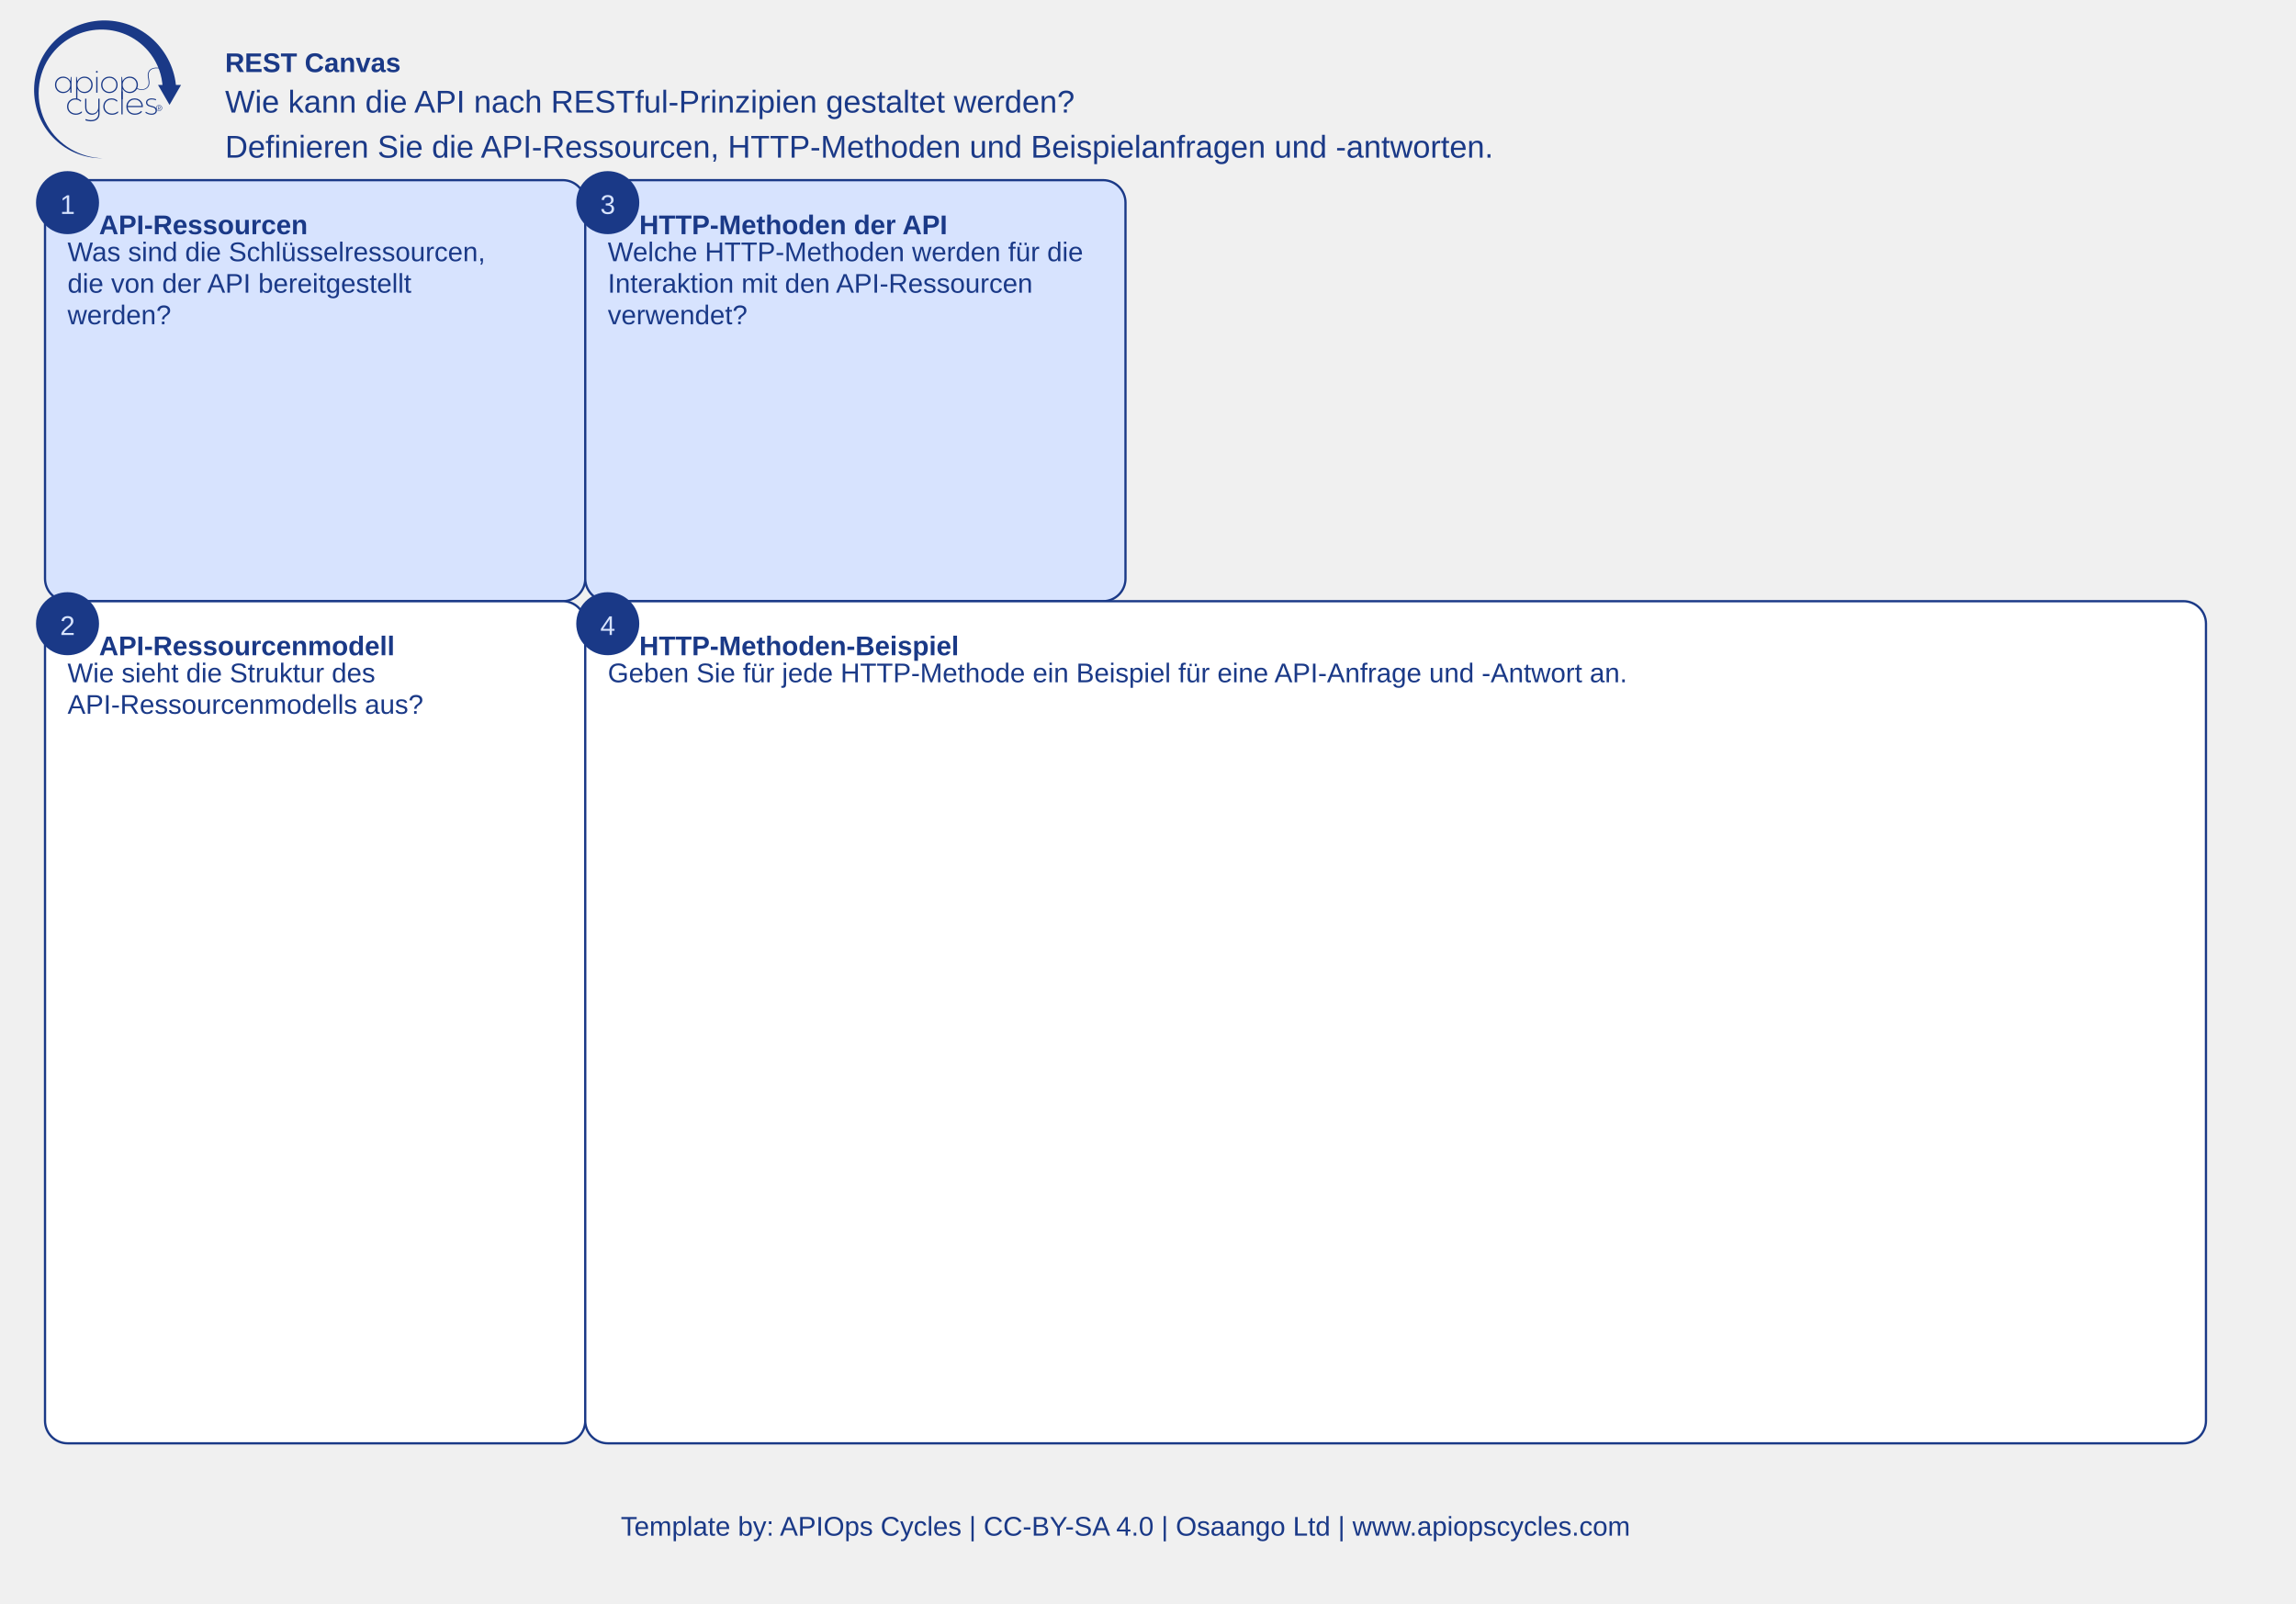
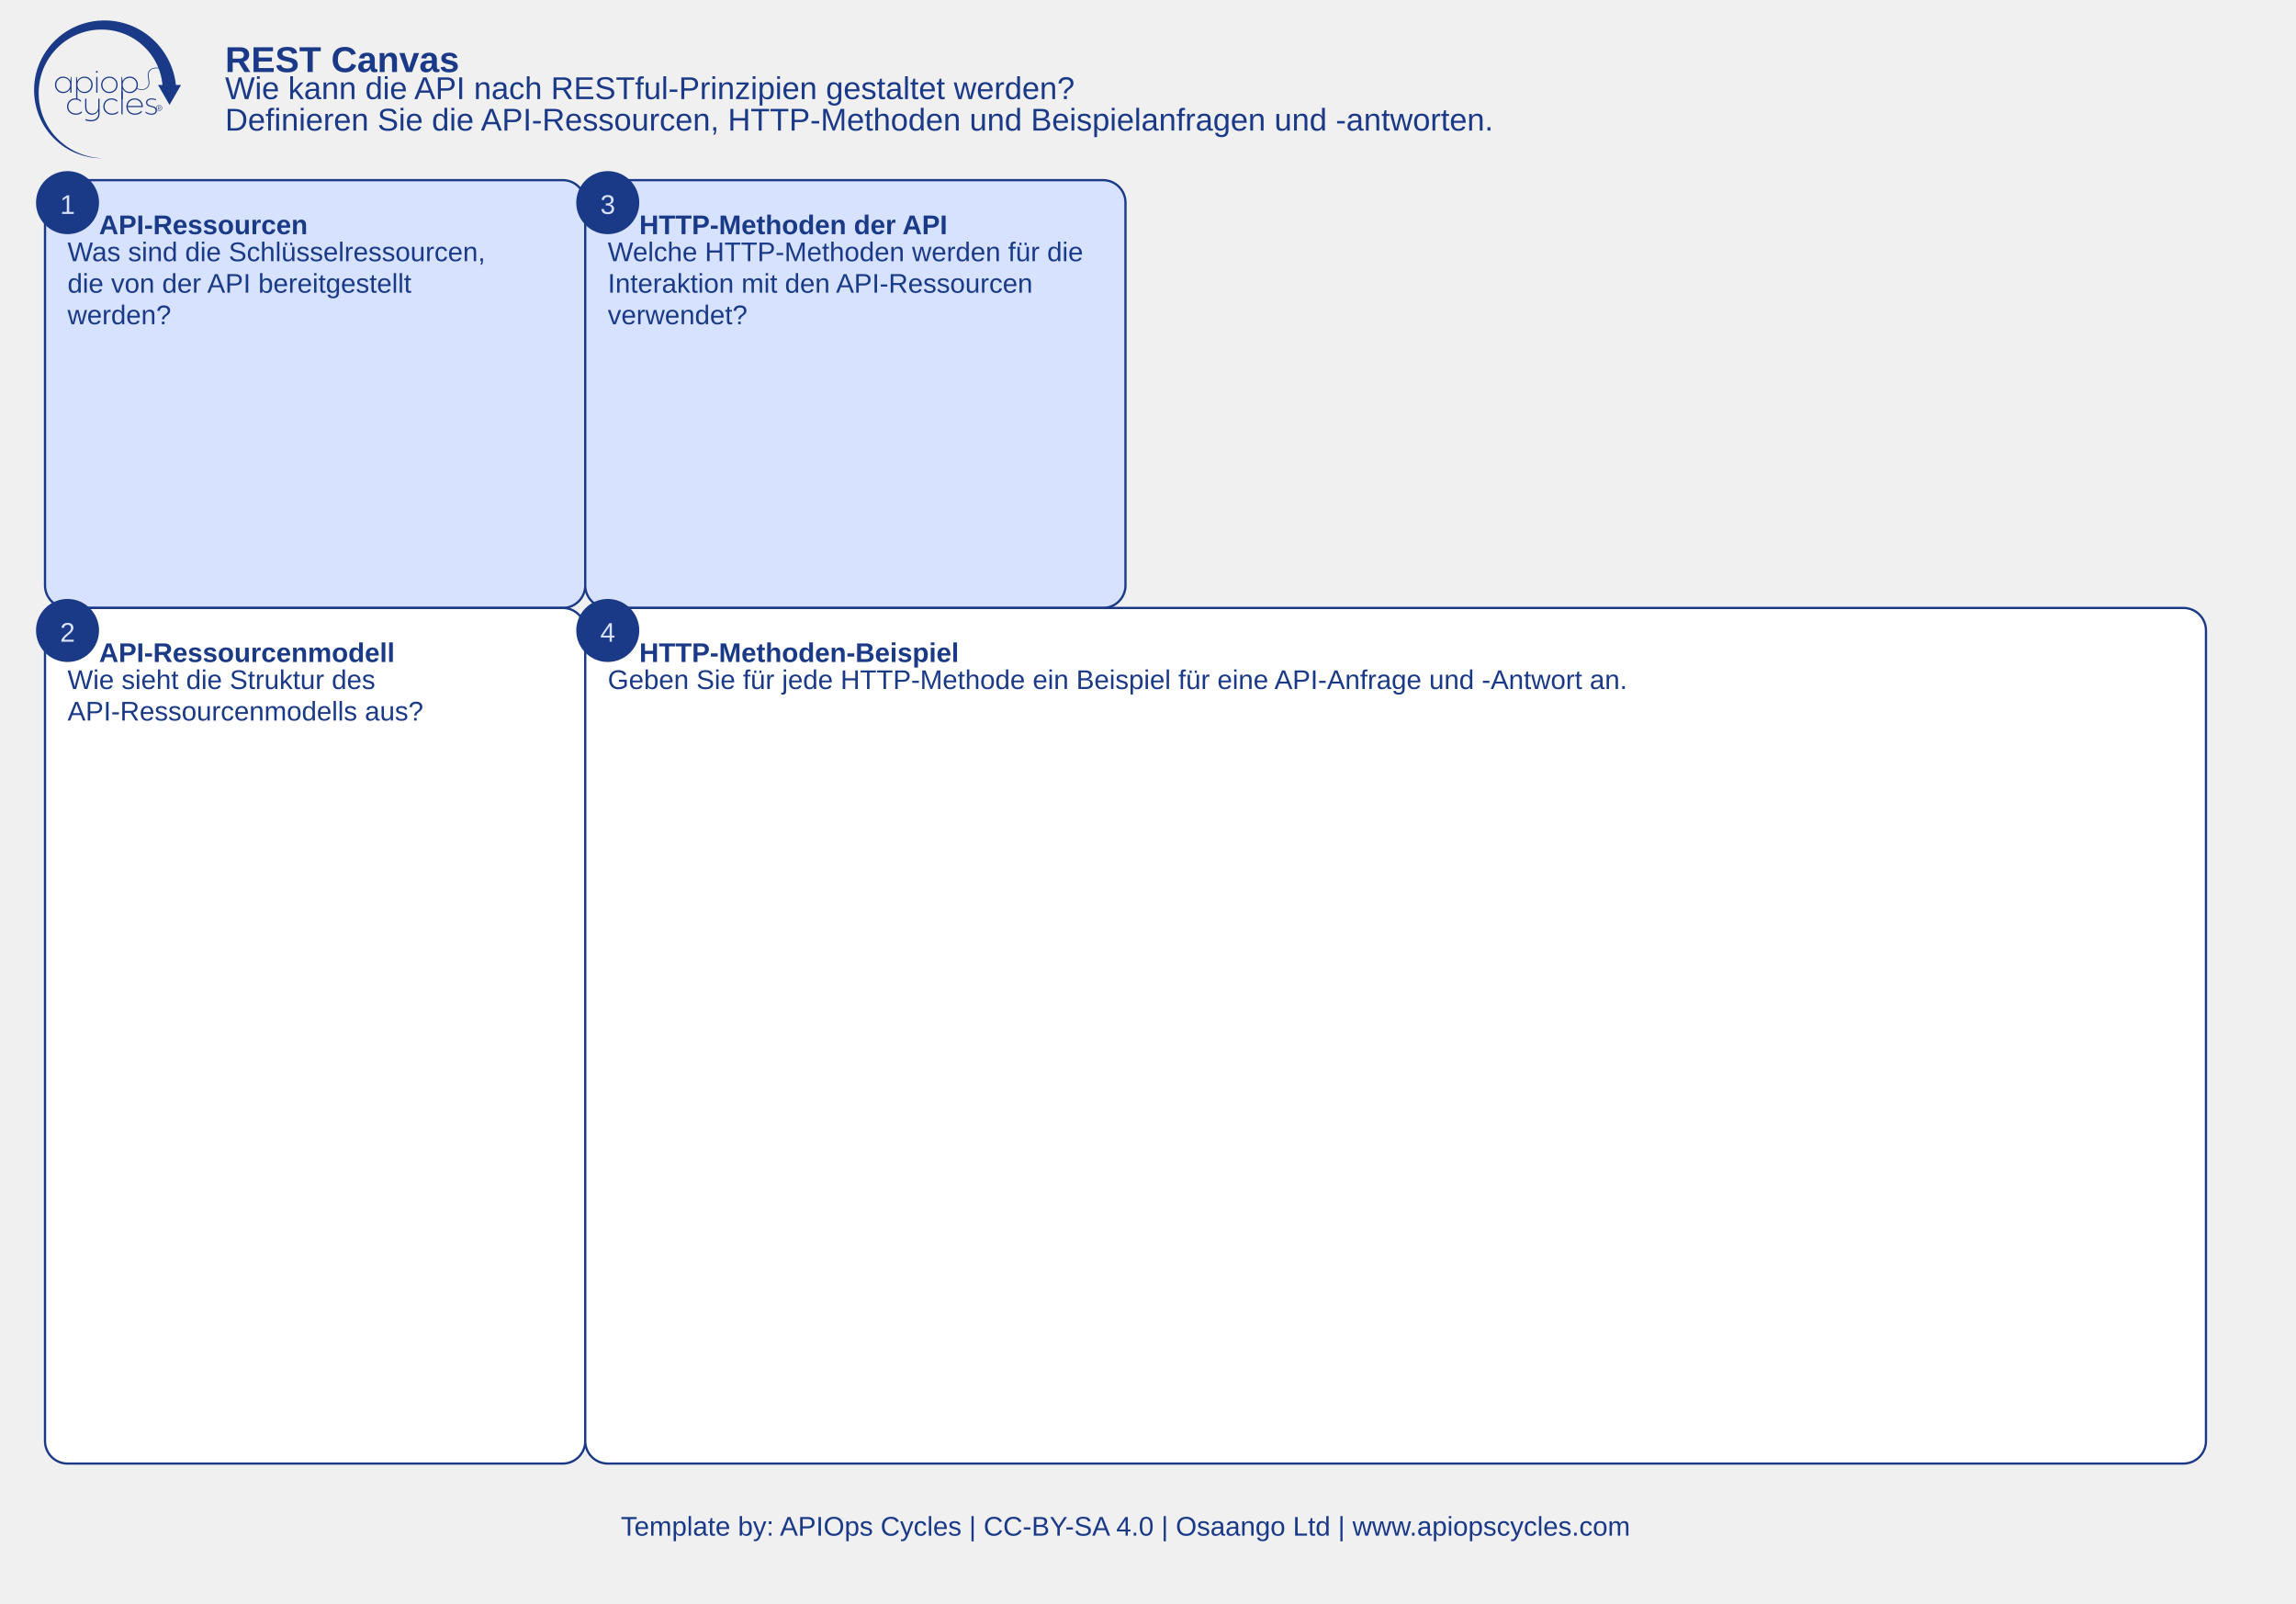
- <svg xmlns="http://www.w3.org/2000/svg" width="1020" height="712" font-family="Arial, sans-serif" font-size="12" style="background-color: #f5f5ff">
+ <svg xmlns="http://www.w3.org/2000/svg" width="1020" height="712" font-family="Arial, sans-serif" font-size="12" style="background-color: #f8fafc">
  <defs>
    <filter id="shadow">
      <feDropShadow dx="3" dy="3" stdDeviation="2" flood-color="rgba(0, 0, 0, 0.2)" />
    </filter>
  </defs>
  <g transform="translate(10, 5) scale(0.1,0.1)">
    <svg width="756" zoomAndPan="magnify" viewBox="0 0 567 567" height="756" preserveAspectRatio="xMidYMid meet" version="1.0" id="svg47">
      <defs id="defs5">
        <g id="g1" />
        <clipPath id="ecfbc6fc50">
          <path d="M 0.5 0 L 566.5 0 L 566.5 566 L 0.5 566 Z M 0.5 0 " clip-rule="nonzero" id="path1" />
        </clipPath>
        <clipPath id="4ee1efe14e">
          <path d="M 38 30 L 528.191 30 L 528.191 490 L 38 490 Z M 38 30 " clip-rule="nonzero" id="path2" />
        </clipPath>
        <clipPath id="631ef147b9">
          <path d="M 380 187 L 464 187 L 464 283 L 380 283 Z M 380 187 " clip-rule="nonzero" id="path3" />
        </clipPath>
        <clipPath id="dc9e064c61">
          <path d="M 463.609 187.988 L 458.23 287.418 L 379.734 283.168 L 385.113 183.742 Z M 463.609 187.988 " clip-rule="nonzero" id="path4" />
        </clipPath>
        <clipPath id="06f743e2a4">
          <path d="M 379.477 282.957 L 384.855 183.527 L 463.352 187.773 L 457.973 287.203 Z M 379.477 282.957 " clip-rule="nonzero" id="path5" />
        </clipPath>
      </defs>
      <g clip-path="url(#4ee1efe14e)" id="g8" style="fill:#1a3987;fill-opacity:1">
        <path fill="#ffffff" d="M 116.617 434.637 C 158.09 470.828 212.988 490.789 267.996 489.473 C 191.457 488.059 119.762 445.711 81.969 379.109 C 39.125 305.152 45.559 208.793 98.371 141.828 C 178.516 39.051 332.074 32.734 418.133 131.543 C 443.988 161.492 460.848 199.008 465.605 238.27 C 465.902 240.664 466.145 243.062 466.34 245.465 L 451.488 245.465 L 489.855 311.918 L 528.223 245.465 L 511.156 245.465 C 510.668 240.906 510.059 236.363 509.301 231.844 C 499.641 173.074 467.293 118.582 420.492 81.809 C 314.559 -1.688 159.801 18.852 81.219 129.086 C 13.043 224.371 27.914 357.969 116.617 434.637 " fill-opacity="1" fill-rule="nonzero" id="path8" style="fill:#1a3987;fill-opacity:1" />
      </g>
      <g fill="#ffffff" fill-opacity="1" id="g11" style="fill:#1a3987;fill-opacity:1">
        <g transform="translate(143.5886, 343.5815)" id="g10" style="fill:#1a3987;fill-opacity:1">
          <g id="g9" style="fill:#1a3987;fill-opacity:1">
            <path d="M 34.234 1.172 C 28.742 1.172 23.773 0.016 19.328 -2.297 C 14.879 -4.617 11.363 -7.844 8.781 -11.969 C 6.195 -16.094 4.906 -20.832 4.906 -26.188 C 4.906 -31.551 6.129 -36.273 8.578 -40.359 C 11.035 -44.453 14.32 -47.66 18.438 -49.984 C 22.562 -52.305 27.176 -53.469 32.281 -53.469 C 36.207 -53.469 39.938 -52.781 43.469 -51.406 C 47 -50.031 49.973 -47.938 52.391 -45.125 L 49.547 -42.391 C 47.516 -44.672 45.039 -46.43 42.125 -47.672 C 39.219 -48.922 35.938 -49.547 32.281 -49.547 C 28.031 -49.547 24.141 -48.562 20.609 -46.594 C 17.078 -44.633 14.281 -41.906 12.219 -38.406 C 10.156 -34.906 9.125 -30.832 9.125 -26.188 C 9.125 -21.613 10.234 -17.562 12.453 -14.031 C 14.68 -10.5 17.691 -7.734 21.484 -5.734 C 25.273 -3.742 29.523 -2.75 34.234 -2.75 C 38.098 -2.75 41.629 -3.453 44.828 -4.859 C 48.035 -6.266 51.176 -8.113 54.25 -10.406 L 54.25 -5.594 C 51.438 -3.438 48.363 -1.77 45.031 -0.594 C 41.695 0.582 38.098 1.172 34.234 1.172 Z M 34.234 1.172 " id="path9" style="fill:#1a3987;fill-opacity:1" />
          </g>
        </g>
      </g>
      <g fill="#ffffff" fill-opacity="1" id="g14" style="fill:#1a3987;fill-opacity:1">
        <g transform="translate(200.9774, 343.5815)" id="g13" style="fill:#1a3987;fill-opacity:1">
          <g id="g12" style="fill:#1a3987;fill-opacity:1">
            <path d="M 26.688 23.156 C 24.988 23.156 23.039 22.988 20.844 22.656 C 18.656 22.332 16.461 21.91 14.266 21.391 C 12.078 20.867 10.102 20.312 8.344 19.719 L 9.422 15.594 C 11.973 16.582 14.848 17.398 18.047 18.047 C 21.254 18.703 24.164 19.031 26.781 19.031 C 31.289 19.031 35.41 18.312 39.141 16.875 C 42.867 15.438 45.859 13.113 48.109 9.906 C 50.367 6.707 51.5 2.52 51.5 -2.656 L 51.5 -11.281 L 51.016 -11.281 C 49.055 -7.488 46.273 -4.461 42.672 -2.203 C 39.078 0.047 35.086 1.172 30.703 1.172 C 26.191 1.172 22.203 0.16 18.734 -1.859 C 15.273 -3.891 12.562 -6.77 10.594 -10.5 C 8.633 -14.227 7.656 -18.645 7.656 -23.75 L 7.656 -52.391 L 11.875 -52.391 L 11.875 -23.844 C 11.875 -19.52 12.723 -15.789 14.422 -12.656 C 16.117 -9.52 18.473 -7.098 21.484 -5.391 C 24.492 -3.691 27.895 -2.844 31.688 -2.844 C 35.352 -2.844 38.688 -3.738 41.688 -5.531 C 44.695 -7.332 47.082 -9.801 48.844 -12.938 C 50.613 -16.082 51.5 -19.719 51.5 -23.844 L 51.5 -52.391 L 55.719 -52.391 L 55.719 -2.656 C 55.719 3.301 54.395 8.191 51.75 12.016 C 49.102 15.848 45.586 18.66 41.203 20.453 C 36.816 22.254 31.977 23.156 26.688 23.156 Z M 26.688 23.156 " id="path11" style="fill:#1a3987;fill-opacity:1" />
          </g>
        </g>
      </g>
      <g fill="#ffffff" fill-opacity="1" id="g17" style="fill:#1a3987;fill-opacity:1">
        <g transform="translate(264.3502, 343.5815)" id="g16" style="fill:#1a3987;fill-opacity:1">
          <g id="g15" style="fill:#1a3987;fill-opacity:1">
            <path d="M 34.234 1.172 C 28.742 1.172 23.773 0.016 19.328 -2.297 C 14.879 -4.617 11.363 -7.844 8.781 -11.969 C 6.195 -16.094 4.906 -20.832 4.906 -26.188 C 4.906 -31.551 6.129 -36.273 8.578 -40.359 C 11.035 -44.453 14.32 -47.66 18.438 -49.984 C 22.562 -52.305 27.176 -53.469 32.281 -53.469 C 36.207 -53.469 39.938 -52.781 43.469 -51.406 C 47 -50.031 49.973 -47.938 52.391 -45.125 L 49.547 -42.391 C 47.516 -44.672 45.039 -46.43 42.125 -47.672 C 39.219 -48.922 35.938 -49.547 32.281 -49.547 C 28.031 -49.547 24.141 -48.562 20.609 -46.594 C 17.078 -44.633 14.281 -41.906 12.219 -38.406 C 10.156 -34.906 9.125 -30.832 9.125 -26.188 C 9.125 -21.613 10.234 -17.562 12.453 -14.031 C 14.68 -10.5 17.691 -7.734 21.484 -5.734 C 25.273 -3.742 29.523 -2.75 34.234 -2.75 C 38.098 -2.75 41.629 -3.453 44.828 -4.859 C 48.035 -6.266 51.176 -8.113 54.25 -10.406 L 54.25 -5.594 C 51.438 -3.438 48.363 -1.77 45.031 -0.594 C 41.695 0.582 38.098 1.172 34.234 1.172 Z M 34.234 1.172 " id="path14" style="fill:#1a3987;fill-opacity:1" />
          </g>
        </g>
      </g>
      <g fill="#ffffff" fill-opacity="1" id="g20" style="fill:#1a3987;fill-opacity:1">
        <g transform="translate(321.739, 343.5815)" id="g19" style="fill:#1a3987;fill-opacity:1">
          <g id="g18" style="fill:#1a3987;fill-opacity:1">
            <path d="M 7.656 0 L 7.656 -76.422 L 11.875 -76.422 L 11.875 0 Z M 7.656 0 " id="path17" style="fill:#1a3987;fill-opacity:1" />
          </g>
        </g>
      </g>
      <g fill="#ffffff" fill-opacity="1" id="g23" style="fill:#1a3987;fill-opacity:1">
        <g transform="translate(341.261, 343.5815)" id="g22" style="fill:#1a3987;fill-opacity:1">
          <g id="g21" style="fill:#1a3987;fill-opacity:1">
            <path d="M 33.266 1.172 C 27.566 1.172 22.594 0.016 18.344 -2.297 C 14.094 -4.617 10.789 -7.844 8.438 -11.969 C 6.082 -16.094 4.906 -20.832 4.906 -26.188 C 4.906 -31.551 6.129 -36.273 8.578 -40.359 C 11.035 -44.453 14.32 -47.66 18.438 -49.984 C 22.562 -52.305 27.176 -53.469 32.281 -53.469 C 37.383 -53.469 42.008 -52.305 46.156 -49.984 C 50.312 -47.66 53.598 -44.453 56.016 -40.359 C 58.441 -36.273 59.656 -31.551 59.656 -26.188 L 59.656 -24.328 L 9.219 -24.328 C 9.477 -20.078 10.641 -16.316 12.703 -13.047 C 14.766 -9.773 17.547 -7.238 21.047 -5.438 C 24.547 -3.645 28.617 -2.75 33.266 -2.75 C 37.316 -2.75 41.172 -3.5 44.828 -5 C 48.492 -6.508 51.602 -8.766 54.156 -11.766 L 56.906 -8.531 C 53.895 -5.133 50.328 -2.664 46.203 -1.125 C 42.086 0.406 37.773 1.172 33.266 1.172 Z M 9.219 -28.156 L 55.328 -28.156 C 55.066 -32.406 53.875 -36.133 51.75 -39.344 C 49.625 -42.551 46.875 -45.051 43.5 -46.844 C 40.133 -48.645 36.395 -49.547 32.281 -49.547 C 28.219 -49.547 24.504 -48.645 21.141 -46.844 C 17.773 -45.051 15.031 -42.551 12.906 -39.344 C 10.781 -36.133 9.551 -32.406 9.219 -28.156 Z M 9.219 -28.156 " id="path20" style="fill:#1a3987;fill-opacity:1" />
          </g>
        </g>
      </g>
      <g fill="#ffffff" fill-opacity="1" id="g26" style="fill:#1a3987;fill-opacity:1">
        <g transform="translate(405.8111, 343.5815)" id="g25" style="fill:#1a3987;fill-opacity:1">
          <g id="g24" style="fill:#1a3987;fill-opacity:1">
            <path d="M 24.328 1.172 C 20.211 1.172 16.367 0.52 12.797 -0.781 C 9.234 -2.094 6.145 -3.695 3.531 -5.594 L 5.203 -9.031 C 7.492 -7.195 10.27 -5.641 13.531 -4.359 C 16.801 -3.086 20.336 -2.453 24.141 -2.453 C 28.316 -2.453 31.613 -3.383 34.031 -5.25 C 36.457 -7.113 37.672 -9.516 37.672 -12.453 C 37.672 -15.535 36.656 -18.07 34.625 -20.062 C 32.602 -22.062 28.711 -23.648 22.953 -24.828 C 16.68 -26.129 12.234 -28.07 9.609 -30.656 C 6.992 -33.238 5.688 -36.426 5.688 -40.219 C 5.688 -42.645 6.453 -44.852 7.984 -46.844 C 9.523 -48.844 11.672 -50.445 14.422 -51.656 C 17.172 -52.863 20.375 -53.469 24.031 -53.469 C 27.102 -53.469 29.832 -53.207 32.219 -52.688 C 34.613 -52.164 36.859 -51.508 38.953 -50.719 L 38.953 -46.797 C 36.984 -47.648 34.77 -48.367 32.312 -48.953 C 29.863 -49.547 27.07 -49.844 23.938 -49.844 C 19.75 -49.844 16.363 -48.895 13.781 -47 C 11.195 -45.102 9.906 -42.844 9.906 -40.219 C 9.906 -38.457 10.312 -36.836 11.125 -35.359 C 11.945 -33.891 13.406 -32.582 15.5 -31.438 C 17.594 -30.301 20.602 -29.305 24.531 -28.453 C 30.938 -27.078 35.43 -25.098 38.016 -22.516 C 40.598 -19.93 41.891 -16.613 41.891 -12.562 C 41.891 -8.633 40.301 -5.363 37.125 -2.75 C 33.957 -0.133 29.691 1.172 24.328 1.172 Z M 24.328 1.172 " id="path23" style="fill:#1a3987;fill-opacity:1" />
          </g>
        </g>
      </g>
      <g fill="#ffffff" fill-opacity="1" id="g29" style="fill:#1a3987;fill-opacity:1">
        <g transform="translate(103.1736,271.3029)" id="g28" style="fill:#1a3987;fill-opacity:1">
          <g id="g27" style="fill:#1a3987;fill-opacity:1">
            <path d="m 31.969,1.188 c -4.98,0 -9.508,-1.164 -13.578,-3.484 -4.062,-2.332 -7.293,-5.566 -9.688,-9.703 -2.398,-4.133 -3.594,-8.891 -3.594,-14.266 0,-5.375 1.195,-10.109 3.594,-14.203 2.395,-4.102 5.625,-7.316 9.688,-9.641 4.07,-2.332 8.598,-3.5 13.578,-3.5 5.188,0 9.875,1.262 14.062,3.781 4.195,2.523 7.414,5.98 9.656,10.375 h 0.578 L 57.844,-52.531 h 2.266 V 0 H 55.875 V -12.297 H 55.281 C 52.988,-8.098 49.789,-4.801 45.688,-2.406 41.594,-0.008 37.02,1.188 31.969,1.188 Z M 32.562,-2.75 c 4.332,0 8.25,-1 11.75,-3 3.508,-2 6.297,-4.77 8.359,-8.312 2.07,-3.539 3.109,-7.609 3.109,-12.203 0,-4.656 -1.039,-8.738 -3.109,-12.25 -2.062,-3.508 -4.852,-6.242 -8.359,-8.203 -3.5,-1.969 -7.418,-2.953 -11.75,-2.953 -4.262,0 -8.148,0.984 -11.656,2.953 -3.512,1.961 -6.32,4.695 -8.422,8.203 -2.094,3.512 -3.141,7.594 -3.141,12.25 0,4.594 1.031,8.664 3.094,12.203 2.07,3.543 4.879,6.312 8.422,8.312 3.539,2 7.441,3 11.703,3 z m 0,0" id="path26" style="fill:#1a3987;fill-opacity:1" />
          </g>
        </g>
      </g>
      <g fill="#ffffff" fill-opacity="1" id="g32" style="fill:#1a3987;fill-opacity:1">
        <g transform="translate(170.9521,271.3029)" id="g31" style="fill:#1a3987;fill-opacity:1">
          <g id="g30" style="fill:#1a3987;fill-opacity:1">
            <path d="M 7.672,21.734 V -52.531 H 9.938 l 1.578,13.078 H 12 c 2.289,-4.395 5.535,-7.852 9.734,-10.375 4.195,-2.52 8.891,-3.781 14.078,-3.781 4.977,0 9.5,1.168 13.562,3.5 4.07,2.324 7.305,5.539 9.703,9.641 2.395,4.094 3.594,8.828 3.594,14.203 0,5.375 -1.199,10.133 -3.594,14.266 C 56.68,-7.863 53.445,-4.629 49.375,-2.297 45.312,0.023 40.789,1.188 35.812,1.188 30.82,1.188 26.258,-0.008 22.125,-2.406 18,-4.801 14.789,-8.066 12.5,-12.203 h -0.594 v 33.938 z M 35.219,-2.75 c 4.258,0 8.145,-1 11.656,-3 3.508,-2 6.297,-4.77 8.359,-8.312 2.07,-3.539 3.109,-7.609 3.109,-12.203 0,-4.656 -1.039,-8.738 -3.109,-12.25 -2.062,-3.508 -4.852,-6.242 -8.359,-8.203 -3.512,-1.969 -7.398,-2.953 -11.656,-2.953 -4.262,0 -8.164,0.984 -11.703,2.953 -3.543,1.961 -6.352,4.695 -8.422,8.203 -2.062,3.512 -3.094,7.594 -3.094,12.25 0,4.594 1.031,8.664 3.094,12.203 2.07,3.543 4.879,6.312 8.422,8.312 3.539,2 7.441,3 11.703,3 z m 0,0" id="path29" style="fill:#1a3987;fill-opacity:1" />
          </g>
        </g>
      </g>
      <g fill="#ffffff" fill-opacity="1" id="g35" style="fill:#1a3987;fill-opacity:1">
        <g transform="translate(238.2387, 271.3029)" id="g34" style="fill:#1a3987;fill-opacity:1">
          <g id="g33" style="fill:#1a3987;fill-opacity:1">
            <path d="M 9.438 -66.406 C 8.594 -66.406 7.859 -66.711 7.234 -67.328 C 6.609 -67.953 6.297 -68.691 6.297 -69.547 C 6.297 -70.398 6.609 -71.117 7.234 -71.703 C 7.859 -72.297 8.594 -72.594 9.438 -72.594 C 10.289 -72.594 11.016 -72.297 11.609 -71.703 C 12.203 -71.117 12.5 -70.398 12.5 -69.547 C 12.5 -68.691 12.203 -67.953 11.609 -67.328 C 11.016 -66.711 10.289 -66.406 9.438 -66.406 Z M 7.281 0 L 7.281 -52.531 L 11.609 -52.531 L 11.609 0 Z M 7.281 0 " id="path32" style="fill:#1a3987;fill-opacity:1" />
          </g>
        </g>
      </g>
      <g fill="#ffffff" fill-opacity="1" id="g38" style="fill:#1a3987;fill-opacity:1">
        <g transform="translate(257.0278,271.3029)" id="g37" style="fill:#1a3987;fill-opacity:1">
          <g id="g36" style="fill:#1a3987;fill-opacity:1">
            <path d="m 32.359,1.188 c -5.117,0 -9.742,-1.164 -13.875,-3.484 -4.125,-2.332 -7.418,-5.566 -9.875,-9.703 -2.461,-4.133 -3.688,-8.891 -3.688,-14.266 0,-5.375 1.227,-10.109 3.688,-14.203 2.457,-4.102 5.75,-7.316 9.875,-9.641 4.133,-2.332 8.758,-3.5 13.875,-3.5 5.113,0 9.738,1.168 13.875,3.5 4.133,2.324 7.43,5.539 9.891,9.641 2.457,4.094 3.688,8.828 3.688,14.203 0,5.375 -1.23,10.133 -3.688,14.266 -2.461,4.137 -5.758,7.371 -9.891,9.703 -4.137,2.32 -8.762,3.484 -13.875,3.484 z m 0,-3.938 c 4.332,0 8.254,-1 11.766,-3 3.508,-2 6.297,-4.77 8.359,-8.312 2.062,-3.539 3.094,-7.609 3.094,-12.203 0,-4.656 -1.031,-8.738 -3.094,-12.25 -2.062,-3.508 -4.852,-6.242 -8.359,-8.203 -3.512,-1.969 -7.434,-2.953 -11.766,-2.953 -4.262,0 -8.164,0.984 -11.703,2.953 -3.543,1.961 -6.344,4.695 -8.406,8.203 -2.062,3.512 -3.094,7.594 -3.094,12.25 0,4.594 1.031,8.664 3.094,12.203 2.062,3.543 4.863,6.312 8.406,8.312 3.539,2 7.441,3 11.703,3 z m 0,0" id="path35" style="fill:#1a3987;fill-opacity:1" />
          </g>
        </g>
      </g>
      <g fill="#ffffff" fill-opacity="1" id="g41" style="fill:#1a3987;fill-opacity:1">
        <g transform="translate(321.7568,271.3029)" id="g40" style="fill:#1a3987;fill-opacity:1">
          <g id="g39" style="fill:#1a3987;fill-opacity:1">
            <path d="M 7.672,21.734 V -52.531 H 9.938 l 1.578,13.078 H 12 c 2.289,-4.395 5.535,-7.852 9.734,-10.375 4.195,-2.52 8.891,-3.781 14.078,-3.781 4.977,0 9.5,1.168 13.562,3.5 4.07,2.324 7.305,5.539 9.703,9.641 2.395,4.094 3.594,8.828 3.594,14.203 0,5.375 -1.199,10.133 -3.594,14.266 C 56.68,-7.863 53.445,-4.629 49.375,-2.297 45.312,0.023 40.789,1.188 35.812,1.188 30.82,1.188 26.258,-0.008 22.125,-2.406 18,-4.801 14.789,-8.066 12.5,-12.203 h -0.594 v 33.938 z M 35.219,-2.75 c 4.258,0 8.145,-1 11.656,-3 3.508,-2 6.297,-4.77 8.359,-8.312 2.07,-3.539 3.109,-7.609 3.109,-12.203 0,-4.656 -1.039,-8.738 -3.109,-12.25 -2.062,-3.508 -4.852,-6.242 -8.359,-8.203 -3.512,-1.969 -7.398,-2.953 -11.656,-2.953 -4.262,0 -8.164,0.984 -11.703,2.953 -3.543,1.961 -6.352,4.695 -8.422,8.203 -2.062,3.512 -3.094,7.594 -3.094,12.25 0,4.594 1.031,8.664 3.094,12.203 2.07,3.543 4.879,6.312 8.422,8.312 3.539,2 7.441,3 11.703,3 z m 0,0" id="path38" style="fill:#1a3987;fill-opacity:1" />
          </g>
        </g>
      </g>
      <g fill="#ffffff" fill-opacity="1" id="g44" style="fill:#1a3987;fill-opacity:1">
        <g transform="translate(443.0016, 344.7426)" id="g43" style="fill:#1a3987;fill-opacity:1">
          <g id="g42" style="fill:#1a3987;fill-opacity:1">
            <path d="M 12.016 -12.578 C 10.18 -12.578 8.504 -13.008 6.984 -13.875 C 5.461 -14.75 4.242 -15.93 3.328 -17.422 C 2.41 -18.91 1.953 -20.602 1.953 -22.5 C 1.953 -24.426 2.41 -26.133 3.328 -27.625 C 4.242 -29.113 5.461 -30.289 6.984 -31.156 C 8.504 -32.031 10.18 -32.469 12.016 -32.469 C 13.879 -32.469 15.586 -32.031 17.141 -31.156 C 18.691 -30.289 19.926 -29.113 20.844 -27.625 C 21.758 -26.133 22.219 -24.426 22.219 -22.5 C 22.219 -20.602 21.758 -18.91 20.844 -17.422 C 19.926 -15.93 18.691 -14.75 17.141 -13.875 C 15.586 -13.008 13.879 -12.578 12.016 -12.578 Z M 12.016 -13.922 C 13.691 -13.922 15.172 -14.285 16.453 -15.016 C 17.742 -15.742 18.766 -16.754 19.516 -18.047 C 20.266 -19.336 20.641 -20.82 20.641 -22.5 C 20.641 -24.207 20.266 -25.703 19.516 -26.984 C 18.766 -28.273 17.742 -29.285 16.453 -30.016 C 15.172 -30.742 13.691 -31.109 12.016 -31.109 C 10.398 -31.109 8.957 -30.742 7.688 -30.016 C 6.414 -29.285 5.414 -28.273 4.688 -26.984 C 3.957 -25.703 3.594 -24.207 3.594 -22.5 C 3.594 -20.82 3.957 -19.336 4.688 -18.047 C 5.414 -16.754 6.414 -15.742 7.688 -15.016 C 8.957 -14.285 10.398 -13.922 12.016 -13.922 Z M 8.578 -16.859 L 8.578 -28.312 L 11.547 -28.312 C 13.285 -28.312 14.539 -27.879 15.312 -27.016 C 16.094 -26.148 16.484 -25.109 16.484 -23.891 C 16.484 -23.086 16.281 -22.352 15.875 -21.688 C 15.477 -21.02 14.875 -20.516 14.062 -20.172 L 16.484 -16.859 L 14.672 -16.859 L 12.578 -19.75 L 10.109 -19.75 L 10.109 -16.859 Z M 10.109 -20.906 L 11.453 -20.906 C 12.766 -20.906 13.664 -21.188 14.156 -21.75 C 14.656 -22.312 14.906 -23.023 14.906 -23.891 C 14.906 -24.797 14.656 -25.551 14.156 -26.156 C 13.664 -26.758 12.766 -27.062 11.453 -27.062 L 10.109 -27.062 Z M 10.109 -20.906 " id="path41" style="fill:#1a3987;fill-opacity:1" />
          </g>
        </g>
      </g>
      <g clip-path="url(#631ef147b9)" id="g47" transform="matrix(0.9917124,0,0,0.7826673,3.840058,40.77719)" style="fill:#1a3987;fill-opacity:1">
        <g clip-path="url(#dc9e064c61)" id="g46" style="fill:#1a3987;fill-opacity:1">
          <g clip-path="url(#06f743e2a4)" id="g45" style="fill:#1a3987;fill-opacity:1">
            <path fill="#ffffff" d="m 380.312,275.602 c -0.469,0.598 -0.363,1.461 0.23,1.93 5.379,4.219 12.348,6.117 19.121,5.199 6.773,-0.918 12.988,-4.594 17.051,-10.094 4.625,-6.254 6.59,-14.914 5.836,-25.734 -0.27,-3.887 -0.832,-7.789 -1.375,-11.559 -0.668,-4.652 -1.359,-9.465 -1.492,-14.203 -0.188,-6.918 0.91,-16.555 7.211,-23.152 3.93,-4.113 9.719,-6.754 16.297,-7.43 5.484,-0.566 11.523,0.164 18.465,2.23 0.727,0.215 1.492,-0.199 1.707,-0.926 0.031,-0.105 0.051,-0.211 0.059,-0.32 0.031,-0.617 -0.359,-1.203 -0.98,-1.387 -7.297,-2.172 -13.684,-2.934 -19.531,-2.332 -7.23,0.746 -13.621,3.68 -18,8.266 -6.957,7.281 -8.176,17.684 -7.973,25.129 0.133,4.895 0.84,9.785 1.52,14.516 0.535,3.723 1.09,7.57 1.352,11.359 0.707,10.148 -1.078,18.195 -5.301,23.91 -3.57,4.832 -9.258,8.199 -15.211,9.004 -5.953,0.805 -12.328,-0.93 -17.055,-4.637 -0.598,-0.469 -1.461,-0.367 -1.93,0.23 z m 0,0" fill-opacity="1" fill-rule="nonzero" id="path44" style="fill:#1a3987;fill-opacity:1" />
          </g>
        </g>
      </g>
    </svg>
  </g>
-   <text x="100" y="32" font-weight="bold" fill="#1a3987">REST Canvas</text>
-   <text x="100" y="50" text-anchor="start" font-family="Arial, sans-serif" font-size="14" fill="#1a3987">Wie kann die API nach RESTful-Prinzipien gestaltet werden?</text>
-   <text x="100" y="70" text-anchor="start" font-family="Arial, sans-serif" font-size="14" fill="#1a3987">Definieren Sie die API-Ressourcen, HTTP-Methoden und Beispielanfragen und -antworten.</text>
-   <rect x="20" y="80" width="240" height="187" fill="#d7e3fe" stroke="#1a3987" rx="10" ry="10" />
+   <text x="100" y="32" text-anchor="start" font-family="Arial, sans-serif" font-size="16" fill="#1a3987" font-weight="bold">
+     <tspan>REST Canvas</tspan>
+   </text>
+   <text x="100" y="44" text-anchor="start" font-family="Arial, sans-serif" font-size="14" fill="#1a3987">
+     <tspan>Wie kann die API nach RESTful-Prinzipien gestaltet werden?</tspan>
+   </text>
+   <text x="100" y="58" text-anchor="start" font-family="Arial, sans-serif" font-size="14" fill="#1a3987">
+     <tspan>Definieren Sie die API-Ressourcen, HTTP-Methoden und Beispielanfragen und -antworten.</tspan>
+   </text>
+   <rect x="20" y="80" width="240" height="190" fill="#d7e3fe" stroke="#1a3987" rx="10" ry="10" />
  <circle cx="30" cy="90" r="14" fill="#1a3987" />
  <text x="30" y="95" text-anchor="middle" font-family="Arial, sans-serif" font-size="12" fill="#d7e3fe">1</text>
-   <text x="44" y="104" font-weight="bold" fill="#1a3987">API-Ressourcen</text>
-   <text x="30" y="116" fill="#1a3987">
+   <text x="44" y="104" text-anchor="start" font-family="Arial, sans-serif" font-size="12" fill="#1a3987" font-weight="bold">
+     <tspan>API-Ressourcen</tspan>
+   </text>
+   <text x="30" y="116" text-anchor="start" font-family="Arial, sans-serif" font-size="12" fill="#1a3987">
    <tspan>Was sind die Schlüsselressourcen,</tspan>
    <tspan x="30" dy="14">die von der API bereitgestellt</tspan>
    <tspan x="30" dy="14">werden?</tspan>
  </text>
-   <rect x="20" y="267" width="240" height="374" fill="#ffffff" stroke="#1a3987" rx="10" ry="10" />
-   <circle cx="30" cy="277" r="14" fill="#1a3987" />
-   <text x="30" y="282" text-anchor="middle" font-family="Arial, sans-serif" font-size="12" fill="#d7e3fe">2</text>
-   <text x="44" y="291" font-weight="bold" fill="#1a3987">API-Ressourcenmodell</text>
-   <text x="30" y="303" fill="#1a3987">
+   <rect x="20" y="270" width="240" height="380" fill="#ffffff" stroke="#1a3987" rx="10" ry="10" />
+   <circle cx="30" cy="280" r="14" fill="#1a3987" />
+   <text x="30" y="285" text-anchor="middle" font-family="Arial, sans-serif" font-size="12" fill="#d7e3fe">2</text>
+   <text x="44" y="294" text-anchor="start" font-family="Arial, sans-serif" font-size="12" fill="#1a3987" font-weight="bold">
+     <tspan>API-Ressourcenmodell</tspan>
+   </text>
+   <text x="30" y="306" text-anchor="start" font-family="Arial, sans-serif" font-size="12" fill="#1a3987">
    <tspan>Wie sieht die Struktur des</tspan>
    <tspan x="30" dy="14">API-Ressourcenmodells aus?</tspan>
  </text>
-   <rect x="260" y="80" width="240" height="187" fill="#d7e3fe" stroke="#1a3987" rx="10" ry="10" />
+   <rect x="260" y="80" width="240" height="190" fill="#d7e3fe" stroke="#1a3987" rx="10" ry="10" />
  <circle cx="270" cy="90" r="14" fill="#1a3987" />
  <text x="270" y="95" text-anchor="middle" font-family="Arial, sans-serif" font-size="12" fill="#d7e3fe">3</text>
-   <text x="284" y="104" font-weight="bold" fill="#1a3987">HTTP-Methoden der API</text>
-   <text x="270" y="116" fill="#1a3987">
+   <text x="284" y="104" text-anchor="start" font-family="Arial, sans-serif" font-size="12" fill="#1a3987" font-weight="bold">
+     <tspan>HTTP-Methoden der API</tspan>
+   </text>
+   <text x="270" y="116" text-anchor="start" font-family="Arial, sans-serif" font-size="12" fill="#1a3987">
    <tspan>Welche HTTP-Methoden werden für die</tspan>
    <tspan x="270" dy="14">Interaktion mit den API-Ressourcen</tspan>
    <tspan x="270" dy="14">verwendet?</tspan>
  </text>
-   <rect x="260" y="267" width="720" height="374" fill="#ffffff" stroke="#1a3987" rx="10" ry="10" />
-   <circle cx="270" cy="277" r="14" fill="#1a3987" />
-   <text x="270" y="282" text-anchor="middle" font-family="Arial, sans-serif" font-size="12" fill="#d7e3fe">4</text>
-   <text x="284" y="291" font-weight="bold" fill="#1a3987">HTTP-Methoden-Beispiel</text>
-   <text x="270" y="303" fill="#1a3987">
+   <rect x="260" y="270" width="720" height="380" fill="#ffffff" stroke="#1a3987" rx="10" ry="10" />
+   <circle cx="270" cy="280" r="14" fill="#1a3987" />
+   <text x="270" y="285" text-anchor="middle" font-family="Arial, sans-serif" font-size="12" fill="#d7e3fe">4</text>
+   <text x="284" y="294" text-anchor="start" font-family="Arial, sans-serif" font-size="12" fill="#1a3987" font-weight="bold">
+     <tspan>HTTP-Methoden-Beispiel</tspan>
+   </text>
+   <text x="270" y="306" text-anchor="start" font-family="Arial, sans-serif" font-size="12" fill="#1a3987">
    <tspan>Geben Sie für jede HTTP-Methode ein Beispiel für eine API-Anfrage und -Antwort an.</tspan>
  </text>
  <text class="footer" x="500" y="682" text-anchor="middle" font-family="Arial, sans-serif" font-size="12" fill="#1a3987">Template by: APIOps Cycles | CC-BY-SA 4.0 | Osaango Ltd | <a href="http://www.apiopscycles.com" target="_blank">www.apiopscycles.com</a>
  </text>
</svg>
